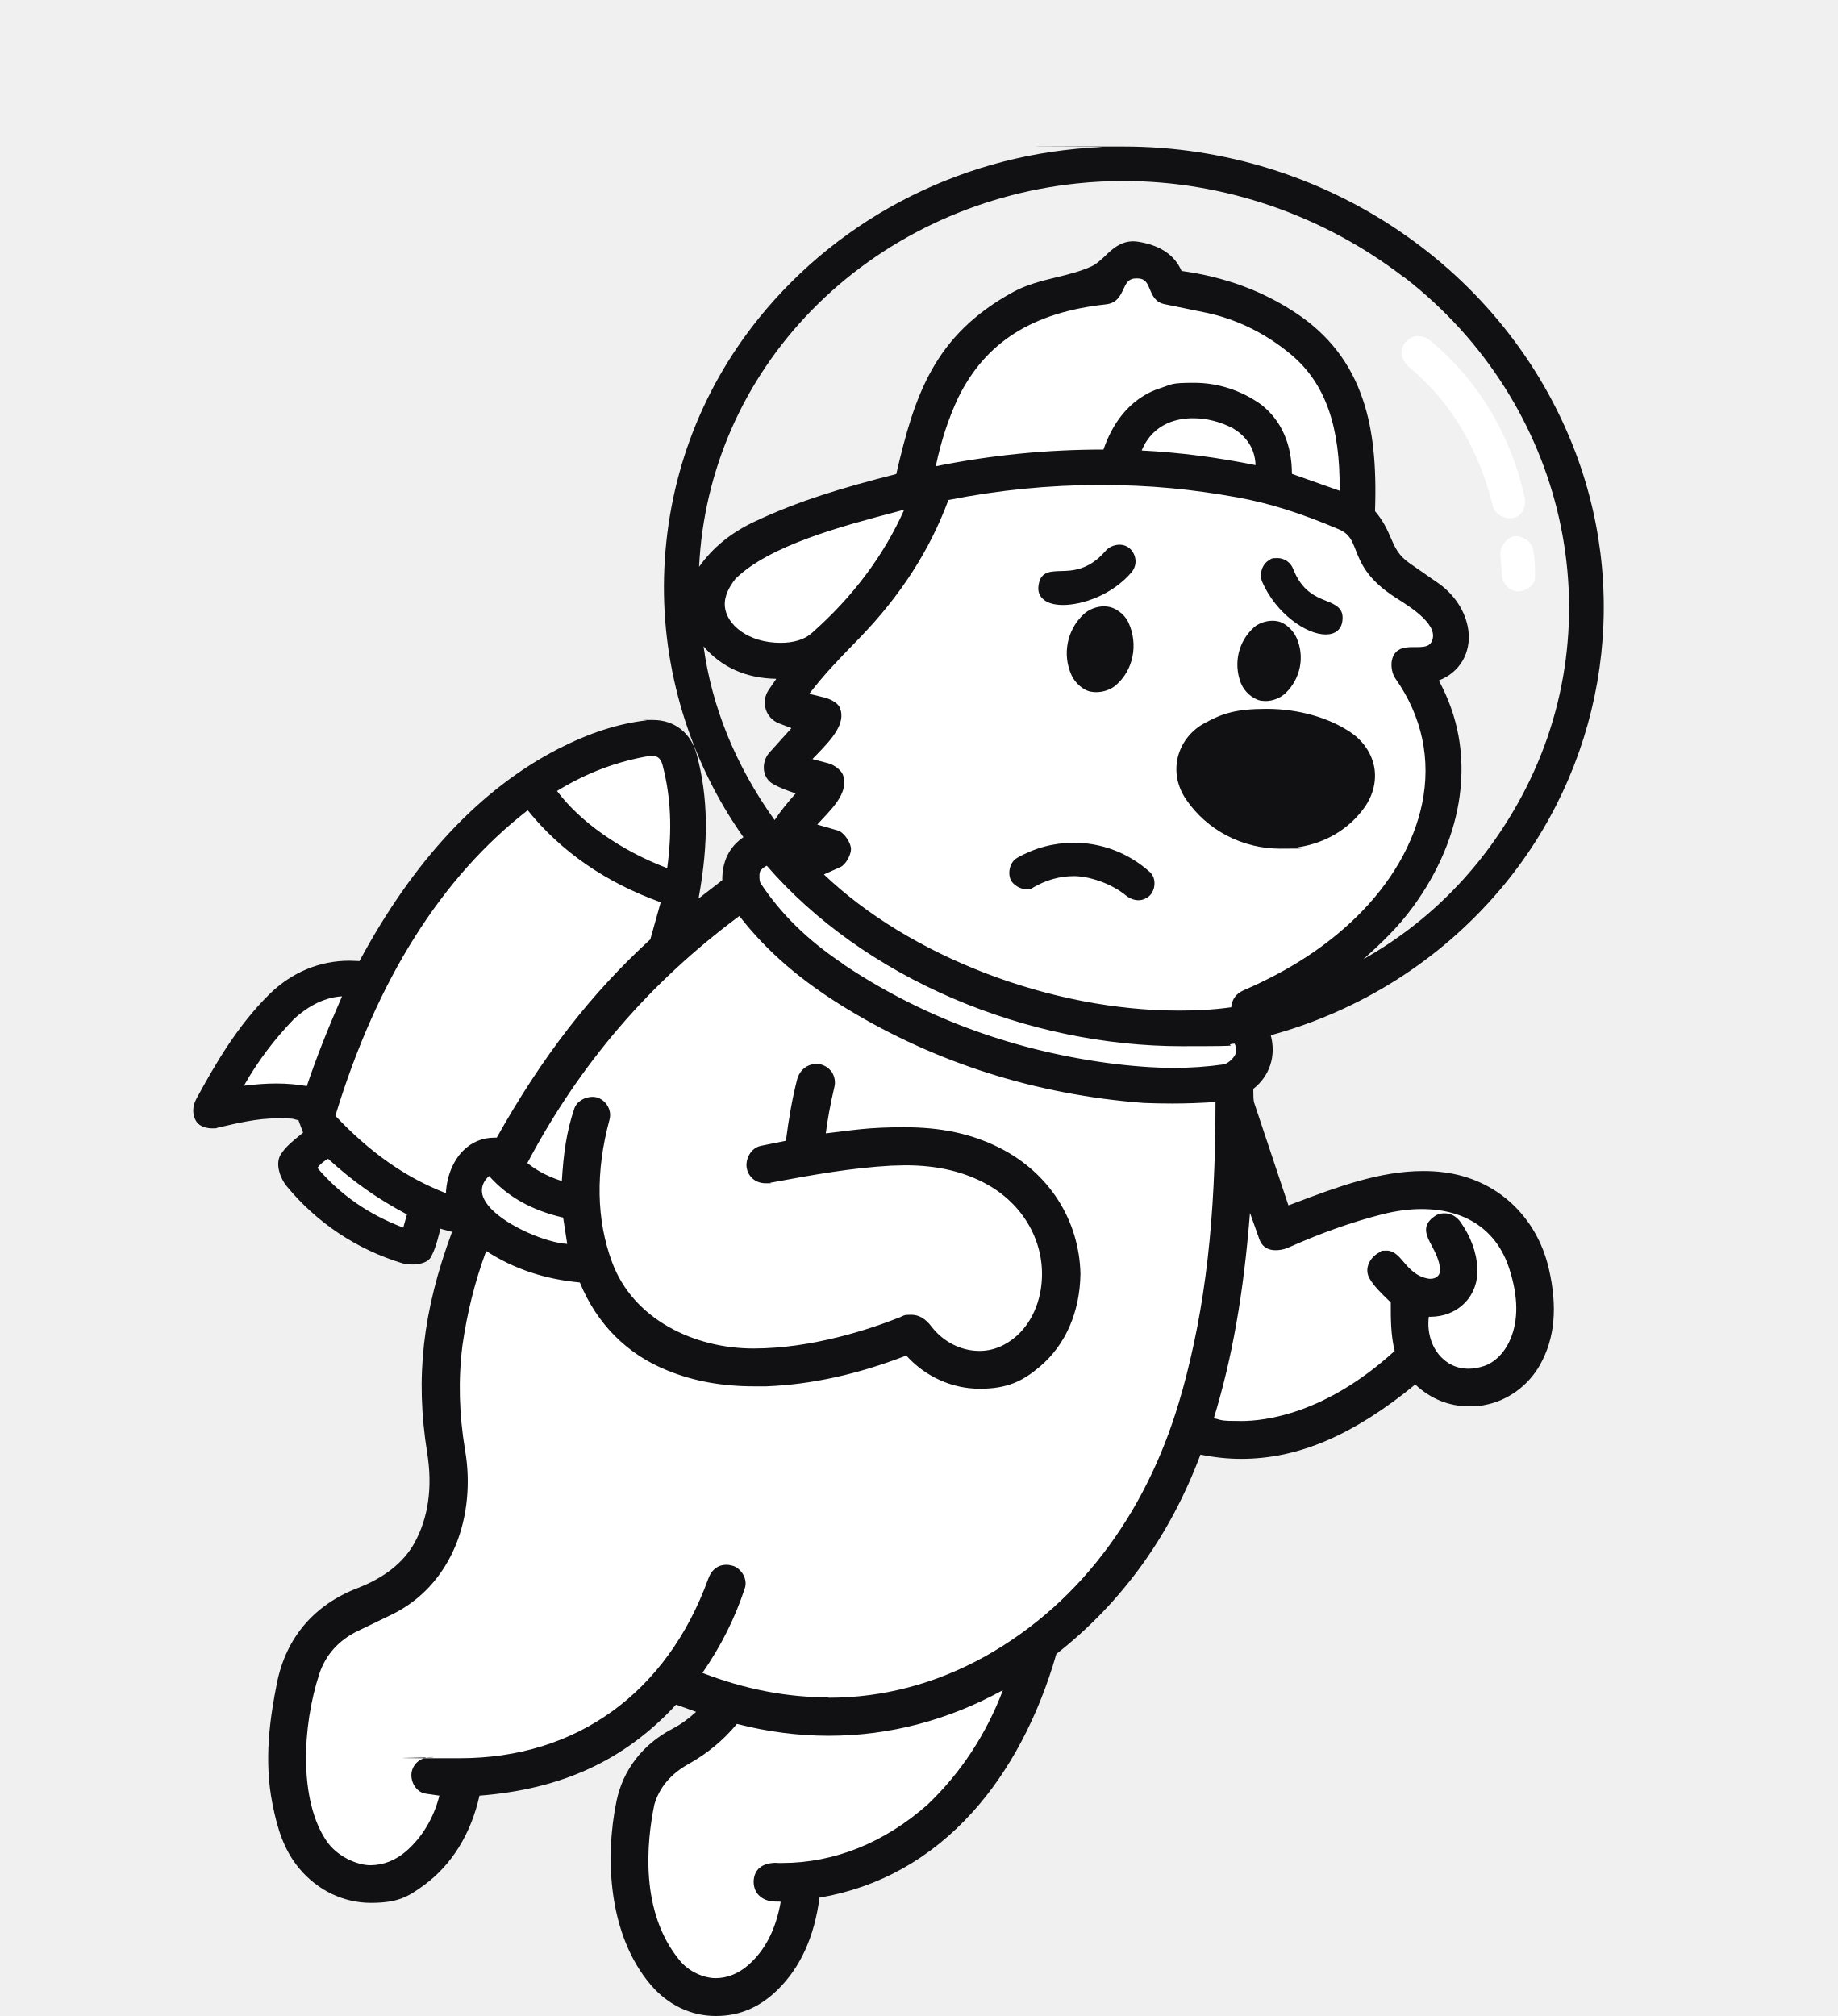
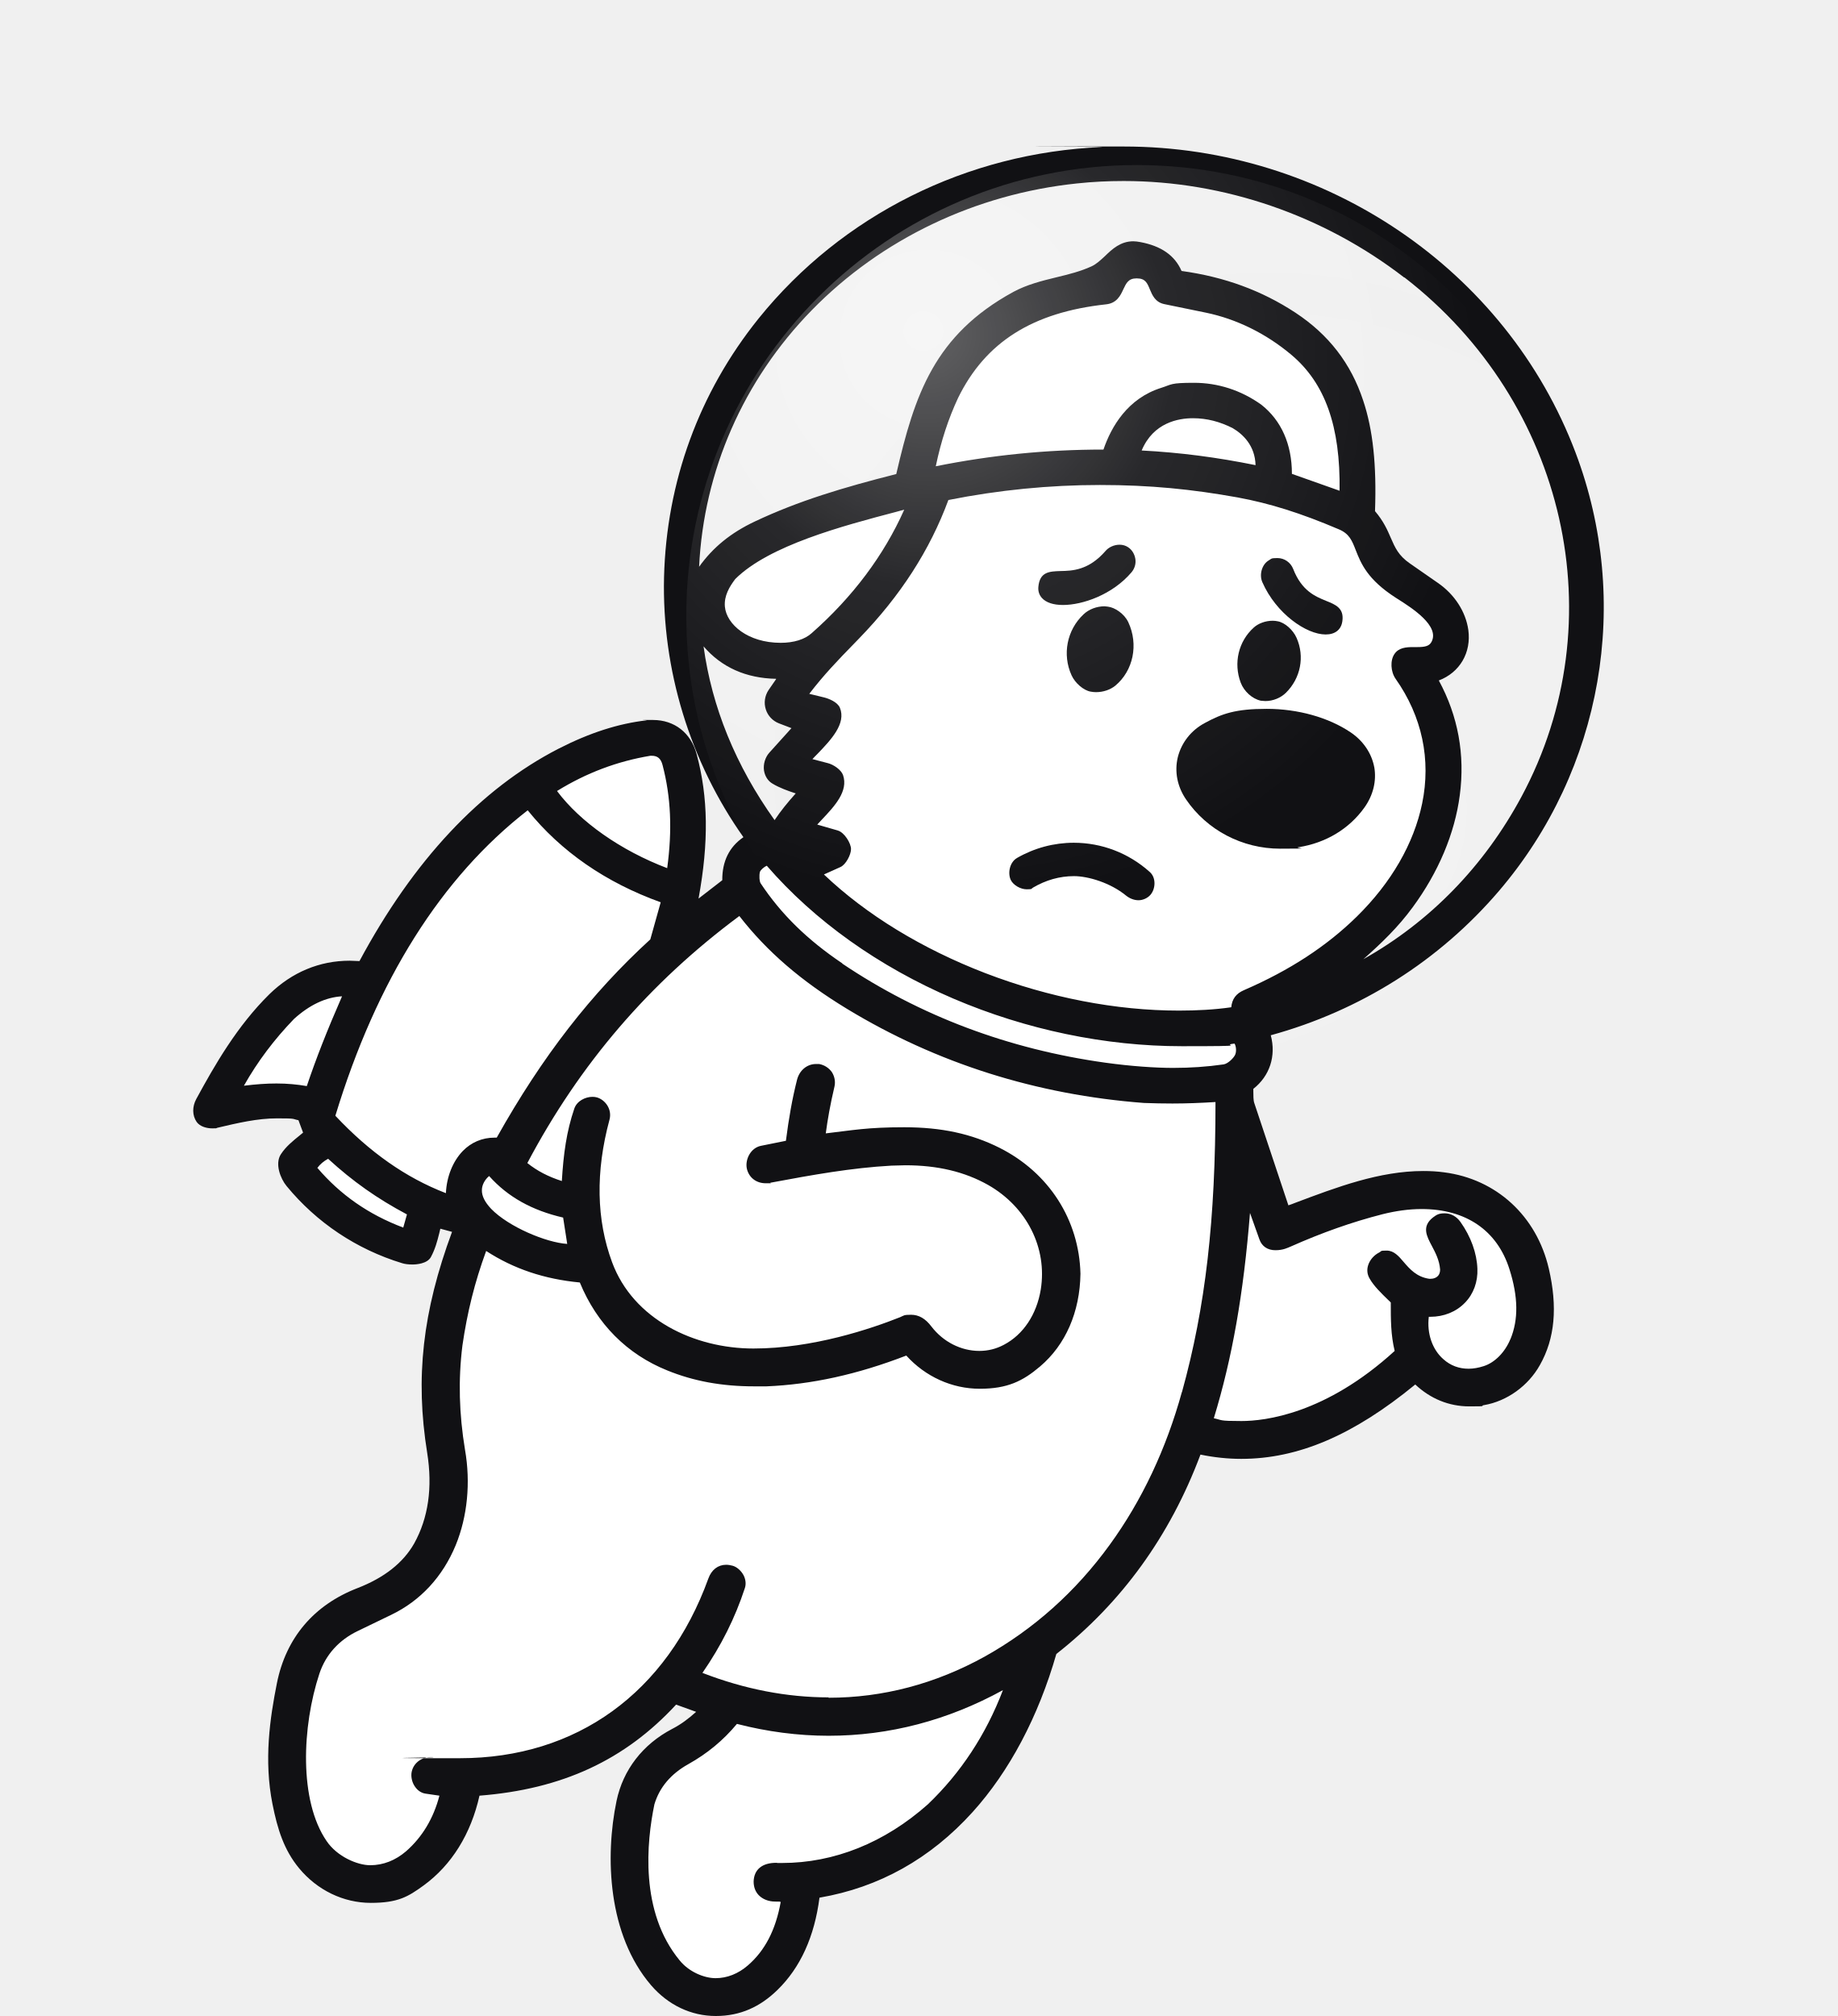
<svg xmlns="http://www.w3.org/2000/svg" viewBox="0 0 990.6 1087">
-   <style>.st0{fill:#fff}.st1{fill:#111114}.hl{fill:#fff}</style>
+   <style>.st0{fill:#fff}.st1{fill:#111114}.f-eye,.f-brow,.f-mouth,.f-nose{transform-box:fill-box;transform-origin:center}.f-eye{animation:fBlink 5.2s infinite}.f-eye2{animation-delay:.04s}.f-brow{animation:fBrowL 6.5s ease-in-out infinite}.f-brow2{animation-name:fBrowR}.f-mouth{animation:fMouth 7.5s ease-in-out infinite}.f-nose{animation:fNose 4.3s ease-in-out infinite}@keyframes fBlink{0%,90%,100%{transform:scaleY(1)}93%{transform:scaleY(.12)}96%{transform:scaleY(1)}}@keyframes fBrowL{0%,100%{transform:translateY(0) rotate(0)}45%,60%{transform:translateY(-9px) rotate(-6deg)}}@keyframes fBrowR{0%,100%{transform:translateY(0) rotate(0)}45%,60%{transform:translateY(-9px) rotate(6deg)}}@keyframes fMouth{0%,100%{transform:translate(0,0) scale(1)}35%{transform:translate(-3px,2px) scale(.9,1.12)}70%{transform:translate(2px,0) scale(1.05,.95)}}@keyframes fNose{0%,100%{transform:translateY(0) scale(1)}50%{transform:translateY(-3px) scale(1.04)}}@media (prefers-reduced-motion:reduce){.f-eye,.f-brow,.f-mouth,.f-nose{animation:none}}</style>
  <defs>
-     <radialGradient id="glass" cx="50%" cy="50%" r="50%" fx="62%" fy="34%">
-       <stop offset="0" stop-color="#fff" stop-opacity=".03" />
-       <stop offset="1" stop-color="#fff" stop-opacity=".08" />
+     <radialGradient id="glass" cx="64%" cy="66%" r="62%" fx="70%" fy="74%">
+       <stop offset="0" stop-color="#fff" stop-opacity=".16" />
+       <stop offset=".55" stop-color="#fff" stop-opacity=".05" />
+       <stop offset=".88" stop-color="#fff" stop-opacity=".03" />
+       <stop offset="1" stop-color="#fff" stop-opacity=".07" />
+     </radialGradient>
+     <radialGradient id="sheen" cx="30%" cy="24%" r="58%" fx="26%" fy="18%">
+       <stop offset="0" stop-color="#fff" stop-opacity=".34" />
+       <stop offset=".45" stop-color="#fff" stop-opacity=".1" />
+       <stop offset="1" stop-color="#fff" stop-opacity="0" />
    </radialGradient>
  </defs>
  <circle cx="613" cy="332" r="243" fill="url(#glass)" />
  <path class="st0" d="M199.5,1009.3c-10.5,0-20.2-5.3-26.5-14.6-15.7-22.8-14-64.3-4.3-93.5,3.7-11.1,11.5-19.8,22.6-25.2l18-8.7c15-7.2,26.4-19.6,33-35.7,6.1-14.8,7.8-32.3,4.8-49.4-3.3-19.7-3.7-38.4-1.4-57.3,2.7-18.9,7.1-36,13.8-54l.8-2.2,1.9,1.3c15.1,10.3,32.1,16.1,51.8,17.7h1.1l.4,1.1c8.8,22,24.5,38,45.5,46.4,13.7,5.6,28.6,8.3,45.4,8.3s4.4,0,6.6,0c24.6-1,48.6-6.3,75.4-16.8l1.2-.5.8,1c9.7,11.2,23.4,17.6,37.7,17.6s21.6-3.8,30.1-11.1c13-11,20.3-27.8,20.6-47.3-.6-27.7-16.2-51.9-41.6-64.7-14.6-7.3-30.4-10.7-49.8-10.7s-27.4,1.6-42.1,3.3l-4.4.5.3-2.3c1-8.4,2.5-17.1,5.1-28,.5-2.2-.2-3.9-.8-4.9-1-1.5-2.7-2.5-4.4-2.8h-1.1c-3.2,0-5.8,2.2-6.7,5.7-2.6,10.5-4.5,20.9-6.1,33.7l-.2,1.3-16,3.2c-3.5.7-5.4,4.8-4.8,7.8.7,3.3,3.1,5.2,6.6,5.2s1.3,0,1.9-.2c23.1-4.4,43.9-8.1,65.5-9.2,2.6,0,5.3-.2,7.8-.2,18.1,0,33.2,3.6,46.4,11.1,22.2,12.6,34.1,36.3,30.2,60.2-2.4,14.6-10.3,26.4-21.8,32.4-4.6,2.4-9.7,3.7-14.9,3.7-11,0-21.7-5.4-28.7-14.6-2.6-3.5-5.1-5-8.1-5s-2.9.3-4.6,1c-16.1,6.4-47.9,17.2-80.4,17.2s-67.7-16.9-79.6-48.9c-8.8-23.6-9.3-50.2-1.5-79.1.9-3.5-1.5-6.8-4.3-7.6-.4,0-.9-.2-1.4-.2-2.5,0-5.5,1.5-6.3,3.9-4.3,12.6-5.7,24.8-6.6,40.4v2.3c-.1,0-2.3-.6-2.3-.6-9.5-2.8-16.6-6.5-23.2-11.9l-1.1-.9.7-1.3c28.9-55.2,67.3-99.9,117.4-136.8l1.4-1.1,1.1,1.4c14.8,19.4,33.3,35.5,58.2,50.6,47.8,29,101.1,45.8,158.3,50.2,5.3.2,10.3.3,15.2.3,8.1,0,16.1-.3,24.9-1h1.9c0,0,0,1.8,0,1.8.2,64.7-5.2,112.4-18.2,159.4-8.6,31.3-21.9,59.4-39.4,83.6-18.7,25.8-41.8,46.4-68.6,61.3-27.1,15-56,22.7-85.9,22.7s-47.8-4.8-71.6-14.3l-2.1-.9,1.3-1.9c10.6-14.9,18.3-30.2,23.8-46.7.5-1.6,0-3-.5-4-1-1.8-2.6-3.1-3.8-3.4-.8-.2-1.6-.4-2.4-.4-3.6,0-5.4,2.7-6.2,5-22.9,63.1-72.9,99.3-137.3,99.3s-10-.2-15-.6h-.7c-3.3,0-6,2-6.8,5-.4,1.5.1,3.7,1.2,5.3.6.9,1.6,2,3.2,2.2l11.5,1.6-.5,1.9c-3.3,14-9.9,25.4-19.7,33.9-6.2,5.4-14,8.4-21.7,8.4v.4Z" />
  <path class="st0" d="M313.8,689.8c8.9,22.3,24.8,38.7,46.5,47.4,16.9,6.9,34.4,9,52.8,8.3,26.4-1.1,51.2-7.3,76-16.9,18.2,21.1,49.2,24.7,70.4,6.7,14.3-12.1,20.9-29.9,21.2-48.6-.7-28.9-16.9-53.4-42.6-66.3-30.4-15.3-61.3-11.3-95-7.3,1.1-9.4,2.9-18.5,5-27.8,1.2-5.1-2.4-9.2-6.8-9.9s-8.6,2-9.8,7c-2.8,11.3-4.6,22-6.1,34l-14.7,3c-4.6.9-7,6.1-6.3,9.9,1,5,5.4,7.4,10.7,6.4,21.8-4.1,43.1-8,65.3-9.2,18.9-1,37,1.5,53.2,10.7,21,11.9,33.2,34.4,29.3,58.3-2.1,13.1-9.1,25-20.8,31.1-14.3,7.5-31.7,2.3-41.3-10.4-3.9-5.1-8.3-7.2-14.8-4.6-50.7,20.2-133.4,34.7-157.7-30.7-9.3-25.1-8.4-52.2-1.5-78,1.2-4.4-1.8-8.7-5.5-9.8-3.3-1-8.6.9-10,4.9-4.6,13.5-5.9,26.6-6.7,40.9-8.5-2.5-15.7-5.9-22.6-11.6,28.8-54.9,66.8-99.3,116.9-136.2,16.1,21.2,36,37.3,58.7,51.1,48.4,29.3,102.7,46.2,159.1,50.4,14.2.6,26.5.4,40.4-.6.2,55.5-3.6,106.4-18.2,158.9-16.6,60.2-52.1,113.2-107.2,143.8-49.5,27.5-103.7,29.1-156,8.2,10.6-14.9,18.4-30.2,24-47.2,1.4-4.3-2.5-8.8-5.5-9.7-5.1-1.4-9,.9-10.8,5.8-24.1,66.5-78.9,103.5-150.5,97.5-4.6-.4-8.4,2.3-9.4,6.3s1.4,9.1,5.9,9.8l9.5,1.3c-3.1,13.2-9.3,24.4-19.1,32.9-14.3,12.4-34.5,10.2-45.5-5.8-16.1-23.5-12.9-65.3-4.1-91.9,3.7-11.1,11.4-19.2,21.6-24.1l18-8.7c32.7-15.8,44.7-52.9,38.8-87-3.2-19-3.8-37.6-1.4-56.8,2.7-18.4,7-35.5,13.7-53.5,15.9,10.8,33.2,16.4,52.7,18h.2Z" />
  <path class="st0" d="M635.5,548.6c-34.4,0-70.9-7.1-105.7-20.4-35.5-13.6-66.6-32.9-90.2-55.8l-1.9-1.9,13.8-6.2c1.4-.6,3.5-4.5,3.6-6.4,0-1.9-2.5-5.9-4.5-6.4l-16.5-4.7,1.8-2.2c1.4-1.6,2.9-3.3,4.6-5,6-6.4,12.8-13.6,10.5-20.2-.5-1.4-3.3-3.5-5.6-4.1l-14.1-3.7,1.9-2.2c1.4-1.7,3.1-3.4,4.9-5.3,6.5-6.8,13.9-14.5,11.3-20.9-.5-1.1-3.2-2.7-5.8-3.4l-13.5-3.3,1.6-2.2c8.5-11.4,16.9-20.2,25.9-29.4l3-3c22.3-23,37.8-47.3,47.6-74.3l.3-1,1-.2c27.7-5.5,55.7-8.3,83.4-8.3s50.1,2.3,74.9,6.8c17.6,3.2,34.7,8.6,55.4,17.4,7.1,3,9,7.8,11.1,13.2,2.6,6.6,5.8,14.7,20.2,23.9l1.1.7c8.4,5.3,25.7,16.3,19.3,28.1-2.5,4.5-7.7,4.5-10.8,4.5h-2.2c-3.7,0-5.9.3-7.1,2.1-1.6,2.3-1.3,6.6.5,9.3,14.8,21.2,20,45.4,14.9,70.1-4.6,22.3-17.1,44-36.2,62.8-16.6,16.3-36.9,29.5-62,40.4-2.8,1.2-4.7,2.9-4.7,7.4v1.6l-1.6.2c-9.7,1.3-19.8,2-30.2,2h0ZM578.9,468.7c10.8,0,21.4,3.9,30.4,11.3,1.3,1.1,2.9,1.7,4.4,1.7s2.8-.6,3.7-1.7c1.6-1.8,1.9-5.5,0-7.3-10.7-9.6-24.4-14.8-38.5-14.8s-20,2.7-28.8,7.8c-2.3,1.3-2.9,5.1-1.9,7.2.7,1.3,3.1,2.9,5.2,2.9s1.1-.1,1.5-.4c7.5-4.4,15.7-6.7,23.9-6.7h.2ZM682.9,385.8c-12,0-22.9,2.5-31.6,7.1-6.6,3.5-11.1,9.3-12.8,16.1-1.6,6.7-.3,13.8,3.9,19.9,10.6,15.6,28.5,25,47.8,25h0c3.1,0,6.2-.2,9.3-.7,13.7-2.2,25.5-9.2,33.2-19.9,4.2-5.8,5.8-12.5,4.6-19-1.2-6.6-5.2-12.4-11.2-16.4-11.4-7.7-27.2-12.1-43.3-12.1h0ZM686,338.3c-2.9,0-5.9,1.1-7.8,2.8-7.1,6.4-9.5,16.5-6.1,25.7,1.3,3.5,4.8,6.7,8.1,7.4.6.1,1.2.2,1.9.2,3.1,0,6.4-1.3,8.6-3.5,6.8-6.8,8.8-16.8,5-25.5-1.5-3.5-5.2-6.4-7.5-6.8-.7-.1-1.4-.2-2.1-.2h-.1ZM595.5,330.5c-3.3,0-6.7,1.3-8.9,3.4-7.7,7.3-10,18.8-5.6,28.6,1.5,3.4,5.2,6.3,7.5,6.7.7.1,1.5.2,2.4.2,3.1,0,6-1,8.1-2.7,8.4-7.1,10.9-19.4,6.1-29.9-1.5-3.3-5.5-6-8.1-6.3h-1.5ZM688.7,304.6c-1,0-1.9.3-2.8.8-1.9,1-3.2,4.5-1.9,7.3,7.3,16.7,22.9,25.9,30.8,25.9h0c3.3,0,5-1.4,5.4-4.2.6-3.9-1.2-4.9-6.4-7-6.2-2.5-14.6-5.9-19.9-19.2-.9-2.2-2.9-3.6-5.2-3.6h0ZM603.5,297.3c-1.9,0-3.8.9-5,2.2-10.1,11.5-20.1,11.8-26.8,12-6.2.2-8,.5-8.3,5.3,0,1.3.2,2.4,1,3.2,1.5,1.6,4.6,2.5,8.6,2.5h0c10,0,25-5.6,34.1-16.3,1-1.2,1.5-2.7,1.3-4.3-.2-1.6-1.1-3-2.4-3.9-.6-.4-1.5-.7-2.5-.7h0Z" />
  <path class="st0" d="M665.5,544.8c-75,10.2-169.3-20-224.6-73.8l11.3-5.1c2.2-1,4.6-5.7,4.6-8.1s-3-7.4-5.8-8.2l-13.8-4c6.7-7.9,18.8-17.5,15.4-27-.7-2.1-4.2-4.5-6.8-5.2l-11.2-3c7-8.1,20.3-18.7,16.5-28-.8-2-4.4-3.8-7-4.4l-10.9-2.6c9.3-12.6,18.5-21.7,28.7-32.3,21.1-21.8,37.7-46.4,48-75,52.5-10.5,105.3-11.1,157.6-1.6,19.5,3.6,37,9.6,55,17.3,14.6,6.2,4.4,20.1,31,37s25.7,15.6,19.8,26.3c-3.9,7.1-15.9.4-20,6.5-2,3-1.7,8.2.5,11.3,31.2,44.5,14.8,95.2-21.1,130.5-17.8,17.5-38.6,30.1-61.5,40-3.6,1.6-5.8,4.1-5.8,9.1v.3ZM608.5,307.4c3-3.5,2-8.5-1.5-10.9s-7.3-1-9.8,1.9c-17.7,20.2-34.4,3.9-35.6,18.3-1,12.9,31.1,9.4,47-9.3h-.1ZM695.6,307.5c-1.7-4.2-6.5-6-10.6-3.8-2.7,1.5-4.3,6-2.7,9.6,10.4,23.5,37.8,34.7,39.7,21.3,1.8-12.3-17.4-4.3-26.4-27.1ZM600,368.2c9.5-8,11.5-21.3,6.5-32-1.8-3.9-6.4-7-9.5-7.4s-8.8,1-11.8,3.8c-8.3,7.9-10.7,20.2-6,30.7,1.7,3.7,5.7,7.2,8.8,7.8,3.8.7,8.6-.1,11.9-2.9h0ZM692,372.1c7.5-7.5,9.4-18.3,5.4-27.6-1.7-3.8-5.7-7.3-8.8-7.9s-8.6.4-11.5,3c-7.8,7-10.2,18-6.6,27.7,1.6,4.3,5.6,7.7,9.4,8.5,3.8.8,8.8-.6,12.1-3.8h0ZM699.8,455c14.5-2.3,26.5-9.7,34.3-20.6,9.3-13,6.1-29.2-7-38-20.6-13.8-54.8-16.9-76.7-5-14.2,7.6-18.9,24.8-9.5,38.6,12.7,18.7,35.6,28.7,58.9,25ZM608.2,481.5c3.6,3,8.2,2.8,10.7-.2s2.6-7.3-.3-9.8c-19.4-17.2-46.9-20.3-69.4-7.2-3.2,1.9-4,6.8-2.6,9.6,1.3,2.6,6.2,5,9.3,3.2,16.9-10,36.6-8.4,52.3,4.4Z" />
  <path class="st0" d="M241.4,647.5c-23.3-8.5-44.2-23-64.1-44.3l-.7-.8.3-1c22.8-75.1,58.7-131.8,106.7-168.5l1.4-1.1,1.1,1.4c17.8,22.8,42.3,39.7,72.8,50.4l1.6.6-6.8,24.3-.4.4c-32,29.1-58.3,63.2-83,107.3l-.6,1h-1.2c-.7-.2-1.4-.2-2.1-.2-5.7,0-10.6,2.1-14.5,6.1-5.2,5.3-8.3,14-8.1,22.7v2.7l-2.4-.9h0Z" />
  <path class="st0" d="M268.7,615.3c-18-1.5-27,15.6-26.6,30.6-25.2-9.2-45.5-24.7-63.4-43.9,19.1-63.2,51.9-126.3,106-167.6,18.9,24.1,44.3,40.7,73.6,51l-6.2,22.1c-34.3,31.2-60.5,66.9-83.4,107.8h0Z" />
  <path class="st0" d="M385.9,1070.1c-8.6,0-16.5-3.9-22.3-10.9-22.6-27.4-18.7-66.4-14.4-87.2h0c2.9-10.2,9.7-18.3,20-24.1,10.2-5.7,18.6-12.8,25.9-21.7l.7-.9,1.1.3c16.4,4.4,33.1,6.6,49.6,6.6,33.7,0,66.1-8.9,96.5-26.6l4.3-2.5-1.6,4.6c-9.2,26.4-23.7,49.2-43.2,67.7-24.1,21.3-52.1,32.5-81.1,32.6h-3c-7.5,0-8.5,3.8-8.6,6.6,0,1.8.5,3.3,1.7,4.6,1.5,1.5,3.7,2.4,6.3,2.4s2.6.2,4.6.4l2.7.3-.3,1.9c-2.7,16.9-9,29.5-19.3,38.3-5.8,5-12.6,7.6-19.6,7.6h0Z" />
  <path class="st0" d="M404.4,1061.1c-12.5,10.8-29.2,9.2-39.3-3-19.3-23.4-19.9-57.2-14-85.7,3-10.3,9.9-17.7,19.2-22.8,10.3-5.8,19.1-13.1,26.4-22.2,50.2,13.3,101.5,6.5,147.4-20.2-9,25.8-23.3,48.5-42.7,67-23.1,20.4-51.4,32.7-82.3,32-6,0-10.7,1.9-11,8.3s3.7,8.8,9.8,8.9,2.9.2,5.1.5c-2.3,14.1-7.5,27.6-18.7,37.2h.1Z" />
  <path class="st0" d="M692.9,258v-1.3c.3-15.5-4.8-27.5-15-35.7-10.3-7.2-22.1-11.1-34.1-11.1s-11.2.9-16.5,2.5c-9.6,3-22.4,11-29.2,32.2l-.4,1.3h-1.5c-32,0-62.6,3.1-93.4,9.4l-2.7.6.5-2.7c3.1-15.2,7.2-28,12.9-40.3,15.4-31.4,41.7-48.1,82.7-52.5,3.6-.4,4.8-2.5,6.4-6,1.7-3.5,3.8-7.9,10.4-8h.2c7,0,8.9,4.5,10.4,8.1,1.3,3.2,2.3,5.2,5.2,5.8l22.4,4.6c17,3.5,33.5,11.6,47.6,23.5,19.5,16.4,28.2,41.4,27.2,78.7v2.5l-33-11.6h-.1Z" />
  <path class="st0" d="M678.9,219.5c-15.4-10.9-34.6-14.4-52.3-8.8-15.7,4.9-25.5,18-30.4,33.4-31.9,0-62.2,2.9-94,9.5,2.9-14.4,6.9-27.3,12.7-39.9,16.5-33.5,45.1-47.6,81.2-51.5,9.9-1.1,6-13.9,16.6-14,11-.2,6.7,12.1,15.4,13.9l22.4,4.6c17.4,3.6,33.3,11.7,46.8,23.1,22.8,19.2,27.3,49.1,26.6,77.2l-29.3-10.3c.3-14.4-4-27.9-15.8-37.2h0Z" />
  <path class="st0" d="M669.4,769.8c-6.1,0-12-.7-17.7-2.1l-1.9-.5.6-1.9c10.8-34.8,17.2-71.9,20.5-120.3l3.5-.5,8,22.4c.8,2.3,2.5,3.4,5.1,3.4s5.4-1.1,6.8-1.7c17.1-7.6,33.4-13.4,50-17.6,7.5-1.9,14.9-2.9,22-2.9,25.7,0,43.7,12.4,50.9,35,5,15.6,5.1,28.8.4,40.1-3.3,8-9.7,14.4-16.6,16.7-3.2,1-6.3,1.5-9.3,1.5-5.9,0-11.4-2.1-15.9-6-7.3-6.4-10.7-17.1-8.8-27.9l.3-1.6h1.6c.7.2,1.4.2,2.1.2h0c6.3,0,12.1-2.3,16.1-6.4,3.9-4,5.9-9.6,5.7-15.7-.3-7.7-3.3-15.9-8.4-23.2-1.4-2-3.4-3.1-5.6-3.1s-2.8.5-4,1.4c-3.7,2.9-2.7,5.2.3,10.7,2,3.7,4.5,8.4,5,14.2.2,2.3-.5,4.5-2.1,6.2s-4,2.7-6.5,2.7-.9,0-1.4,0c-8.1-1.2-12.5-6.2-16-10.3-2.4-2.7-4.2-4.9-6.4-4.9s-1.5.2-2.4.7c-1.9,1-3.5,2.8-4.1,4.7-.5,1.5-.3,3,.5,4.4,2,3.6,6,7.4,9.5,10.8.7.6,1.3,1.2,1.9,1.8l.6.5v.8c0,9.8,0,18,2.2,27l.3,1-.8.7c-12,11.1-25.5,20.5-39,27.3-16.2,8.1-32,12.2-46.9,12.2v.3Z" />
  <path class="st0" d="M786,659.9c-3.2-4.5-8.4-5-12.2-2.1-8.6,6.7,3.5,13.2,4.6,26.6.4,4.5-3.5,7.5-7.9,6.9-15-2.1-16.2-19.1-25.8-14.3-3.9,2-7,7-4.4,11.6s7.8,9.2,11.7,13c0,9.4,0,18.1,2.3,27.5-25.5,23.6-65,46-101.9,37,12.3-39.4,17.7-78.9,20.6-120.8l8,22.4c2.3,6.5,9.8,4.8,14.4,2.7,16.2-7.3,32.4-13.1,49.7-17.5,29.9-7.6,60.7-.7,70.7,30.9,4.1,12.8,5.6,26.4.5,38.9-3.2,7.7-9.2,13.6-15.5,15.6-8.6,2.8-17,1.6-23.4-4.1-7.4-6.5-9.9-16.8-8.2-26.2,14.8,1.1,26.3-9.2,25.8-23.9-.3-8.5-3.7-17-8.8-24.2h-.2Z" />
  <path class="st0" d="M632.5,579.5c-11.3,0-23.1-.9-36.9-2.8-52.9-7.4-101.2-25.6-143.5-54.1-19.4-13.1-33.7-27.1-45.1-44.2-1.5-2.3-1.5-6.9-.9-9.2.7-2.7,4.1-5.5,7.5-6.2l1.1-.2.7.8c25.4,29.7,60,54.4,100,71.5,38.8,16.6,81,25.4,121.9,25.4s19.6-.5,29.1-1.5h1c0,0,.6.6.6.6,2.6,3.1,2.6,8.1,1.2,11-1.1,2.1-4.8,6.3-8.8,6.9-9.2,1.3-18.3,2-27.8,2h-.1Z" />
  <path class="st0" d="M660,575.7c-22.1,3.2-42.5,2.2-64.1-.9-51.2-7.2-99.9-24.9-142.7-53.8-17.9-12-32.7-25.9-44.6-43.7-1.1-1.7-1.2-5.7-.7-7.7.5-1.9,3.3-4.3,6.1-4.9,59.4,69.4,162.4,105.7,252.6,96,2,2.3,2.2,6.6.9,9s-4.4,5.5-7.5,5.9h0Z" />
  <path class="st0" d="M420.8,350.3c-15.5,0-32.4-8.5-33.7-22.8-.7-7.2,2.9-12.9,6.4-17.5h0v-.2c18.9-18.9,59.1-29.5,88.5-37.2,2.8-.7,5.5-1.4,8.1-2.1l3.6-1-1.4,3.4c-11.2,26.6-28.8,50.6-52.3,71.3-4.5,4-11.3,6.1-19.3,6.1h0Z" />
  <path class="st0" d="M438.9,342.8c-13.5,11.9-48.1,4.4-50-15.5-.6-6.2,2.3-11.3,6-16.2,20.3-20.3,66-30.9,95.7-38.9-11.7,27.9-29.8,51.3-51.8,70.6h.1Z" />
  <path class="st0" d="M360.6,472.3c-27.3-10-51.4-26.9-64.3-45.2l-1.1-1.6,1.6-1c16.8-10.6,34.3-17.4,53.3-20.6h1.1c3.3,0,7.7,1.3,9.4,7.7,4.8,18.3,5.5,37.1,2.3,59.3l-.3,2.2-2.1-.8h.1Z" />
  <path class="st0" d="M361.2,470.6c-23.4-8.5-49-24.1-63.5-44.6,16.7-10.6,33.9-17.1,52.7-20.3,4.8-.4,7.4,1.9,8.6,6.3,5,18.9,5.3,37.8,2.2,58.5h0Z" />
  <path class="st0" d="M126.6,586.9c7.9-14.7,17.5-27.8,29.4-40h0c9.7-8.8,19.8-13.3,30.1-13.3s.7,0,1.1,0h2.7l-1.1,2.6c-8.8,19.9-15,35.5-20.6,52.1l-.5,1.5-1.6-.3c-5.5-1.1-11.1-1.6-17.1-1.6s-12.6.5-20.7,1.7l-3.6.5,1.7-3.2h.2Z" />
  <path class="st0" d="M166.6,587.7c-13-2.5-25.3-1.8-38.4,0,8.1-15.1,17.7-27.9,29.1-39.6,8.4-7.6,18.4-13.1,29.9-12.7-7.7,17.4-14.4,33.8-20.6,52.3Z" />
  <path class="st0" d="M678.3,254.8c-22.2-4.7-43-7.3-65.5-8.4h-2.4c0-.1.8-2.4.8-2.4,4.8-14.1,16.4-22.2,31.9-22.2s15.8,2,23.1,5.7h0c9.8,5.8,14.8,14.6,14.2,25.6v2.1c0,0-2.2-.4-2.2-.4h.1Z" />
  <path class="st0" d="M678.7,253c-21.9-4.6-42.9-7.3-65.8-8.4,7.9-23.4,33.4-25,52.5-15.5,8.4,4.9,13.9,12.7,13.3,23.9Z" />
  <path class="st0" d="M307.3,674.4c-11.7,0-34.4-9-45.1-20.1-4.2-4.3-6.2-8.6-6-12.8.2-4.5,2.9-9.1,6.9-11.4l1.3-.8,1,1.2c9.8,11.5,22.9,19,40.2,22.8l1.2.3,3.3,20.8h-2.8,0Z" />
  <path class="st0" d="M308,672.6c-14.1.5-50.6-15.3-49.9-31,.2-3.7,2.4-7.8,6-9.9,10.8,12.7,24.7,19.8,41.2,23.4l2.8,17.6h-.1Z" />
  <path class="st0" d="M218,666c-20.7-7.5-37.2-19-50.6-35l-.8-1,.6-1.1c1.9-3.3,5.4-6.3,9.2-7.9l1.1-.5.9.8c13.7,12.7,27.3,22.3,43.9,31l1.3.7-3.8,13.7-1.8-.7h0Z" />
  <path class="st0" d="M218.6,664.3c-19.9-7.2-36.4-18.4-49.8-34.5,1.8-3.2,5.2-5.8,8.4-7.2,13.9,12.8,27.7,22.6,44.3,31.3l-2.9,10.4Z" />
  <g>
    <path class="st1" d="M233.3,947.4h-1c-.8,0-1.6,0-2.3.2,2.7,0,4.4-.1,3.3-.2Z" />
    <path class="st1" d="M830.2,736c8.1-14.3,9.6-31.3,4.8-52-6.6-28.4-28.3-48.3-56.5-51.9-3.6-.5-7.4-.7-11.2-.7-23.6,0-46.6,8.7-68.9,17.1-1.3.5-2.5,1-3.8,1.4l-18.4-55.2c-.5-1.4-.5-4.1-.5-6.4v-1.2c8.8-6.9,12.4-17.7,9.4-28.9,48.4-13.3,90.9-40.2,123.1-77.9,55.8-65.4,71.6-155.9,41.2-236.3-37.3-98.7-135.1-165-243.5-165s-7.9,0-11.8.3c-72.7,3-140.1,36.6-185.1,92.4-32.1,39.9-49.7,88.1-51,139.5-1.2,49.8,14,99.5,42.8,140.2-7.6,5.2-11.5,13-11.4,23.2l-12.8,9.9c5.6-30.5,5.2-54.7-1-77.8-3.1-11.6-12-18.5-23.6-18.5s-2.3,0-3.4.2c-15.1,1.7-30.7,6.7-47.5,15.3-42,21.6-78.1,60.1-107.3,114.5-1.8,0-3.6-.2-5.3-.2-16.2,0-31.1,6.2-43.2,18-17.4,17.1-29.5,38.2-39.5,56.6-2.2,4.1-2.2,8.8.2,12.3,1.8,2.6,5.6,3.5,8.4,3.5s1.9,0,2.7-.3c11.1-2.6,21.6-5.1,32.3-5.1s7.8.3,11.5,1l2.5,6.7c-.6.5-1.1.9-1.7,1.4-3.7,3-7.6,6.1-10.3,10.3-3.3,5.1-.2,13.1,3.1,17.1,16.2,19.7,37.7,34.1,62.3,41.6,1.6.5,3.5.7,5.6.7s7.9-.4,9.9-4c2.3-4.3,3.4-8.4,4.5-12.8.2-.8.4-1.7.6-2.5l6.3,1.7c-15.9,43-19.9,78.7-13.4,119.1,3,18.8.6,35.2-7,48.9-5.9,10.4-16.1,18.5-30.6,24.1-23.5,9.1-38.5,26.8-43.4,51.2-3.8,19-7.1,41.6-2.4,65.2,2.7,13.6,6.2,24.8,14.4,34.7,9.8,11.8,23.9,18.6,38.6,18.6s20.1-3.3,28.5-9.4c15.1-11,25.5-27.8,30.1-48.4,44.5-3.5,78.3-19.1,106-49.1l10.8,3.9c-4,3.6-7.9,6.6-12.9,9.2-15.9,8.3-26.5,22.1-30,38.8-6.3,30.2-4.7,72.2,18.6,99.4,9.2,10.7,21.6,16.6,34.9,16.6s24-5,33.3-14.1c12.3-12,19.9-28.7,22.6-49.7,32.1-5.5,59.8-21,82.5-46.1,19.9-22,35.5-51.5,45.2-85.3,35.2-27.6,61.3-63.7,77.7-107.5,7.3,1.5,14.7,2.3,22,2.3,30.6,0,60.4-12.7,93.8-40.1,8.2,7.7,18.2,11.8,29.1,11.8s5.3-.2,8-.7h.1c12.2-2.1,23.7-10.3,30-21.6ZM670.6,533.9c-4.2,1.8-6.4,4.8-6.8,9.2h0c-9,1.3-18.5,1.8-28.2,1.8-33.9,0-70-7-104.4-20.2-34-13.1-64.1-31.4-87-53.2l8.9-4c2.9-1.3,5.7-6.6,5.7-9.7s-3.5-8.9-7.1-10l-11.1-3.2c.8-.9,1.7-1.8,2.6-2.8,6.7-7.1,14.3-15.2,11.3-23.9-1-2.8-5-5.6-8.1-6.4l-8.4-2.2c.9-1,1.8-1.9,2.8-2.9,7.3-7.6,15.5-16.3,12-24.8-1.3-3.1-6-4.9-8.3-5.5l-8.2-2c7.8-10.2,15.6-18.3,23.9-26.8l3-3.1c22.4-23.1,38.1-47.6,48.1-74.6,27.1-5.4,54.6-8.1,81.7-8.1s49.7,2.3,74.2,6.7c17.4,3.2,34.2,8.5,54.6,17.2,5.7,2.4,7.1,6.1,9.1,11.2,2.8,7.1,6.2,15.8,21.6,25.7l1.1.7c7.4,4.7,22.9,14.5,18.1,23.2-1.2,2.2-3.6,2.7-7.6,2.7h-2.2c-3.8,0-7.8.3-10.1,3.7-2.4,3.5-2.1,9.5.6,13.4,14.3,20.3,19.2,43.6,14.3,67.3-4.5,21.6-16.6,42.6-35.2,60.9-16.3,16-36.2,29-60.9,39.7ZM410.1,476.3c-.7-1-.9-4.4-.4-6.2.3-.9,1.9-2.5,3.7-3.3,25.7,29.7,60.4,54.4,100.5,71.6,39.3,16.8,81.9,25.7,123.3,25.7s19.2-.5,28.4-1.4c1,1.9,1,4.7.2,6.2-.8,1.6-3.7,4.6-6.1,5-9,1.3-17.9,1.9-27.3,1.9s-22.7-.9-36.4-2.8c-52.4-7.3-100.1-25.3-142-53.5h.2c-19-12.8-33-26.5-44.1-43.2ZM420.9,346.6c-17.7,0-29.2-9.9-30.1-19.5-.5-5.9,2.5-10.8,5.6-14.9,18.2-18.1,57.8-28.6,86.7-36.2,1.5-.4,3-.8,4.4-1.2-11,24.7-27.8,47.1-49.8,66.5h0c-3.8,3.5-9.8,5.3-16.8,5.3ZM643.7,206.4c-12.9,0-11.9.9-17.6,2.7-18.2,5.7-27,21-31.2,33.3-30.9,0-60.5,3-90.4,9h0c2.9-13.9,6.8-25.6,12-36.8,14.8-30.2,40.2-46.2,79.8-50.5,5.8-.6,7.8-4.8,9.3-8.1,1.6-3.4,2.8-5.9,7.1-5.9h.2c4.6,0,5.6,2.5,7,5.9,1.3,3.1,2.9,7,7.9,8l22.4,4.6c16.4,3.4,32.3,11.2,46,22.7,18.2,15.3,26.5,38.6,26,73.3l-25.7-9.1c0-15.9-5.7-28.8-16.5-37.3-10.9-7.8-23.4-11.8-36.3-11.8ZM676.9,250.8c-20.8-4.2-40.4-6.8-61.4-7.9,6.3-15.1,19.9-17.4,27.6-17.4s14.6,1.9,21.4,5.3c5.6,3.3,12.1,9.4,12.4,20ZM437.6,167.3c37.5-38.4,88.3-62.7,143.1-68.4,8.3-.9,16.8-1.3,25.1-1.3,54.1,0,107.8,18.5,151.2,52h.2c87.3,67.6,113.9,185.3,63.1,279.9-20.2,37.6-49.5,67.6-85.3,87.7,9.7-8.6,18.7-17.2,26.6-28,13.9-18.9,22.7-39.8,25.4-60.4,2.9-21.9-.9-42.7-11.3-61.9,11.3-4.3,17.6-15,15.9-27.3-1.4-9.8-7.4-19.1-16.4-25.3l-15.1-10.5c-6.1-4.2-8-8.5-10.3-13.8-1.8-4.2-3.9-9-8.5-14.4.9-24.9-1.1-43.9-6.4-59.7-6.6-20-18.6-35.5-36.5-47.3-18.1-11.9-38.2-19.3-61.4-22.5-3.6-8.3-10.9-13.5-22.4-15.6-1.2-.2-2.4-.4-3.6-.4-6.9,0-11.4,4.2-15.3,8-2.4,2.2-4.6,4.3-7.2,5.5-5.9,2.7-12.2,4.3-18.9,5.9-7.8,1.9-15.9,3.9-23.3,7.9-42.6,23.3-53.2,55.4-63.1,98.2-28.8,7.3-52.8,14.5-76.3,25.6-12.9,6.1-22.5,13.9-30,24.4,2.5-51.8,23.9-100.6,60.7-138.3ZM379.3,348.5c9.7,11.3,22.9,17.2,39.1,17.5v.2c0,0-4,5.8-4,5.8-2.1,3.1-2.7,7-1.5,10.6,1.1,3.4,3.7,6.1,7,7.4l6.8,2.6-12,13.3c-2.2,2.5-3.3,6.2-2.8,9.6.5,3.1,2.2,5.7,4.7,7.1,3.7,2.2,8.1,3.8,12.4,5.2-4.5,5-8.2,9.6-11.4,14.4-21-29.4-33.8-60.9-38.3-93.7ZM350.6,407.5h.8c3.1,0,4.9,1.5,5.8,5,4.5,17.2,5.3,34.9,2.5,55.6-25-9.5-46.9-24.9-59.4-41.6,15.9-9.8,32.4-16,50.3-19ZM149.1,584.2c-5.7,0-10.9.4-17.6,1.2,7.4-13.1,16.3-24.9,27-36,8.4-7.6,17.1-11.7,25.9-12.2h0c-8,18.3-13.8,33-19,48.4-5.2-.9-10.6-1.4-16.3-1.4ZM217.4,661.9c-18.8-7.1-33.9-17.7-46.3-32.2,1.4-1.9,3.5-3.7,5.8-4.9h0c13.3,12.2,26.5,21.5,42.5,30l-2,7.1ZM240.3,643.3c-21.5-8.3-41-22-59.5-41.7h0c22.3-73.3,57.2-128.6,103.7-164.7,17.9,22.2,42,38.9,71.7,49.6l-5.6,20c-31.8,29.1-58.2,63-82.8,106.9h-1.2c-6.6,0-12.5,2.5-17.1,7.2-5.4,5.6-8.7,13.9-9.1,22.7ZM303.6,656.5h0s2.2,14.2,2.2,14.2c-11.3-.7-31.6-9.2-41-18.9-3.4-3.6-5.1-7-5-10.1,0-2.8,1.6-5.7,3.9-7.6,10,11.2,23,18.5,39.9,22.4ZM500.2,972.9c-23.3,20.7-50.5,31.6-78.6,31.6h-2.5c-.2-.1-.4-.1-.6-.1-7.6,0-12,3.6-12.2,10.1,0,2.7.8,5.3,2.7,7.3,2.1,2.2,5.3,3.5,8.9,3.5s1.8,0,3,.2c-2.7,15.1-8.5,26.3-17.8,34.3-5.1,4.4-11.1,6.8-17.3,6.8s-14.4-3.4-19.4-9.6c-21.6-26.2-17.8-63.9-13.6-84.1,2.7-9.1,8.8-16.4,18.3-21.7,10.2-5.7,18.8-12.8,26.2-21.7,16.3,4.2,32.9,6.4,49.4,6.4,32.7,0,64.3-8.3,94-24.6-9.1,23.9-22.7,44.6-40.5,61.6ZM637.2,750.5c-8.5,30.8-21.6,58.6-38.9,82.4-18.4,25.4-41.1,45.6-67.4,60.3-26.6,14.7-54.9,22.2-84.2,22.2v-.2c-22.4,0-45.3-4.4-68-13.2,10.1-14.6,17.6-29.6,22.9-45.8.7-2.2.4-4.6-.7-6.8-1.3-2.5-3.7-4.6-6-5.2-1.2-.3-2.3-.5-3.4-.5-4.4,0-7.9,2.7-9.6,7.4-22.3,61.6-71.1,96.9-133.9,96.9s-14.7,0-19.4,0c-3.3,1.1-5.8,3.7-6.6,7.1-.6,2.5,0,5.8,1.7,8.2,1.4,2.1,3.5,3.5,5.7,3.8l7.5,1.1c-3.2,12.3-9.3,22.4-18,30-5.7,4.9-12.3,7.5-19.3,7.5s-17.9-4.7-23.5-13c-15-21.8-13.3-61.9-3.9-90.3,3.4-10.2,10.5-18.1,20.7-23l18-8.7c15.8-7.6,27.8-20.6,34.8-37.6,6.3-15.4,8.1-33.7,5-51.4-3.2-19.3-3.7-37.7-1.4-56.2,2.6-17.9,6.6-34.1,12.8-51,14.9,9.7,31.5,15.2,50.5,17,9.2,22.4,25.5,38.7,47.1,47.4,14.2,5.8,29.5,8.6,46.8,8.6s4.5,0,6.7,0c24.3-1,49-6.4,75.4-16.6,10.3,11.4,24.7,17.9,39.6,17.9s23.2-4.1,32.5-12c13.8-11.7,21.5-29.4,21.8-50-.7-29.1-17-54.5-43.6-67.9-15.1-7.6-31.4-11.1-51.4-11.1s-27.6,1.6-42.3,3.3c1-7.6,2.4-15.5,4.7-25.3.6-2.7,0-5.5-1.4-7.7-1.6-2.3-4.1-3.9-6.9-4.4-.6,0-1.1,0-1.7,0-4.8,0-8.9,3.4-10.2,8.5-2.6,10.3-4.4,20.5-6,32.9l-13.4,2.7c-5.6,1.1-8.6,7.3-7.7,12.1,1,4.9,5,8.1,10.2,8.1s1.7,0,2.6-.3c23-4.3,43.7-8,65.1-9.2,2.6,0,5.1-.2,7.6-.2,17.4,0,32,3.5,44.6,10.6,20.9,11.9,32,34,28.4,56.4-2.2,13.4-9.4,24.3-19.9,29.8-4.1,2.2-8.6,3.3-13.2,3.3-9.9,0-19.5-4.9-25.8-13.1-3.3-4.4-6.9-6.4-11-6.4s-3.8.4-5.9,1.3c-15.8,6.3-47.2,16.9-79.1,16.9s-64.8-15.7-76.2-46.5c-8.5-22.9-9-48.8-1.4-76.9,1.5-5.6-2.3-10.7-6.8-12-.7-.2-1.6-.3-2.4-.3-3.8,0-8.4,2.2-9.8,6.4-4.2,12.4-5.8,24.2-6.7,39-7.4-2.4-13.2-5.4-18.6-9.7,28.3-53.5,65.7-97.1,114.3-133.2,14.9,19.2,33.4,35.1,58.1,50.1,48.3,29.3,102.1,46.3,160,50.7,5.4.2,10.4.3,15.4.3,7.6,0,15.1-.3,23.2-.8,0,63.4-5.3,110.3-18.1,156.5ZM814.3,722c-2.9,7.1-8.4,12.7-14.4,14.6-2.8.9-5.5,1.4-8.2,1.4-5.1,0-9.7-1.7-13.5-5.1-6-5.2-9-13.9-7.9-22.9h.2c.2,0,.4,0,.6,0,7.3,0,14-2.7,18.7-7.6,4.6-4.7,7-11.3,6.7-18.3-.3-8.4-3.5-17.3-9.1-25.2-2.1-3-5.2-4.7-8.5-4.7s-4.4.8-6.3,2.2c-6.3,4.9-3.4,10.2-.7,15.3,1.9,3.6,4.1,7.7,4.5,12.8,0,1.3-.3,2.5-1.1,3.4-.9,1-2.3,1.6-3.9,1.6h-.9c-6.8-1-10.5-5.3-13.7-9-2.7-3.2-5.3-6.2-9.2-6.2s-2.6.3-4,1c-2.8,1.4-5.1,4-6,6.9-.8,2.5-.5,5,.8,7.2,2.3,4.1,6.5,8.1,10.1,11.6.5.4.9.9,1.3,1.3,0,9.4,0,17.4,2.1,26.1-37.3,34.1-70.1,37.8-82.6,37.8s-10.1-.5-14.9-1.5c9.9-32.4,16-66.9,19.5-110.7l5.1,14.3c1.3,3.7,4.4,5.8,8.6,5.8s6.6-1.3,8.3-2c16.9-7.5,33-13.2,49.4-17.4,7.2-1.8,14.3-2.8,21.1-2.8,23.9,0,40.8,11.5,47.4,32.5,4.7,14.8,4.9,27.1.5,37.7Z" />
    <path class="st1" d="M228.6,948c.4-.1.9-.3,1.4-.4-7.9.2-24,.3-1.4.4Z" />
-     <path class="st1" d="M740.9,413.7c-1.4-7.5-5.9-14.2-12.7-18.8-12-8.1-28.5-12.7-45.3-12.7s-24.1,2.6-33.3,7.6c-7.5,4-12.6,10.6-14.6,18.4-1.9,7.8-.3,15.9,4.4,22.8,11.3,16.6,30.3,26.6,50.8,26.6s6.6-.3,9.9-.8c14.7-2.3,27.3-9.9,35.5-21.4,4.7-6.6,6.6-14.3,5.3-21.8h0Z" />
-     <path class="st1" d="M619.8,470.1c-11.4-10.2-25.9-15.7-40.9-15.7h0c-10.7,0-21.2,2.8-30.6,8.2-4.1,2.4-5.1,8.4-3.3,12,1.4,2.7,5.2,4.9,8.5,4.9s2.4-.3,3.4-.9c7-4.1,14.4-6.2,22.1-6.2s19.7,3.6,28.1,10.5c2,1.6,4.4,2.5,6.7,2.5s4.9-1.1,6.5-3c2.7-3.2,3.1-9.2-.5-12.3Z" />
-     <path class="st1" d="M595.5,326.9c-4.2,0-8.5,1.6-11.4,4.4-8.9,8.4-11.5,21.6-6.4,32.8,1.9,4.2,6.4,8.1,10.2,8.8,1,.2,2,.3,3,.3,3.9,0,7.7-1.3,10.4-3.5,9.7-8.1,12.6-22.2,7-34.2-2.2-4.7-7.4-8-11-8.4h0c-.6,0-1.2-.2-1.8-.2Z" />
-     <path class="st1" d="M679.6,377.8h0c.8,0,1.7.2,2.6.2,4.1,0,8.3-1.7,11.1-4.5,7.9-7.8,10.2-19.5,5.7-29.6-1.9-4.3-6.3-8.2-10.1-8.9-.9-.2-1.9-.3-2.8-.3-3.8,0-7.7,1.4-10.2,3.7-8.2,7.4-11,19.1-7,29.7,1.8,4.7,6.2,8.7,10.8,9.7Z" />
-     <path class="st1" d="M573.1,326.2h0c10.5,0,26.6-5.5,36.9-17.6,1.7-2,2.5-4.6,2.1-7.2-.4-2.6-1.8-5-4-6.4-1.2-.8-2.8-1.3-4.5-1.3-2.9,0-5.9,1.3-7.7,3.5-9,10.3-17.8,10.6-24.2,10.7-5.8.2-11.2.3-11.9,8.6-.2,2.3.5,4.4,2,6,2.2,2.4,6.1,3.7,11.3,3.7Z" />
-     <path class="st1" d="M714.7,342.1h0c5.1,0,8.4-2.6,9-7.2,1-7-3.7-8.9-8.7-10.9-5.9-2.4-13.2-5.4-17.8-17.2-1.4-3.6-4.8-5.9-8.5-5.9s-3.2.4-4.6,1.2c-3.7,2.1-5.4,7.7-3.5,11.9,7.4,16.8,23.6,28.1,34.1,28.1Z" />
-     <path class="hl" d="M760.3,198.5h0c21.5,17.8,36.9,43.4,44.5,74.2,1.1,4.6,5.6,6.7,9.2,6.7s1.4,0,2-.2c4.6-1,7.1-6,5.9-11.5-7.5-33.4-24.9-62.3-50.2-83.6-2.3-1.9-4.8-2.9-7.3-2.9s-5.5,1.5-7.3,4.2c-2.7,4.2-1.5,9.3,3.2,13.1Z" />
-     <path class="hl" d="M815.9,289.3h0c-3.9,1-7.3,5.5-7,9.5l.8,11.4c.3,4.5,3.9,8.2,8.4,8.7h.6c3,0,8.6-2.7,8.8-7.1.2-5.8,0-10.1-1-15.5-.8-4.3-5.3-7.2-9-7.2s-1,0-1.5.2Z" />
+     <path class="st1 f-nose" d="M740.9,413.7c-1.4-7.5-5.9-14.2-12.7-18.8-12-8.1-28.5-12.7-45.3-12.7s-24.1,2.6-33.3,7.6c-7.5,4-12.6,10.6-14.6,18.4-1.9,7.8-.3,15.9,4.4,22.8,11.3,16.6,30.3,26.6,50.8,26.6s6.6-.3,9.9-.8c14.7-2.3,27.3-9.9,35.5-21.4,4.7-6.6,6.6-14.3,5.3-21.8h0Z" />
+     <path class="st1 f-mouth" d="M619.8,470.1c-11.4-10.2-25.9-15.7-40.9-15.7h0c-10.7,0-21.2,2.8-30.6,8.2-4.1,2.4-5.1,8.4-3.3,12,1.4,2.7,5.2,4.9,8.5,4.9s2.4-.3,3.4-.9c7-4.1,14.4-6.2,22.1-6.2s19.7,3.6,28.1,10.5c2,1.6,4.4,2.5,6.7,2.5s4.9-1.1,6.5-3c2.7-3.2,3.1-9.2-.5-12.3Z" />
+     <path class="st1 f-eye" d="M595.5,326.9c-4.2,0-8.5,1.6-11.4,4.4-8.9,8.4-11.5,21.6-6.4,32.8,1.9,4.2,6.4,8.1,10.2,8.8,1,.2,2,.3,3,.3,3.9,0,7.7-1.3,10.4-3.5,9.7-8.1,12.6-22.2,7-34.2-2.2-4.7-7.4-8-11-8.4h0c-.6,0-1.2-.2-1.8-.2Z" />
+     <path class="st1 f-eye f-eye2" d="M679.6,377.8h0c.8,0,1.7.2,2.6.2,4.1,0,8.3-1.7,11.1-4.5,7.9-7.8,10.2-19.5,5.7-29.6-1.9-4.3-6.3-8.2-10.1-8.9-.9-.2-1.9-.3-2.8-.3-3.8,0-7.7,1.4-10.2,3.7-8.2,7.4-11,19.1-7,29.7,1.8,4.7,6.2,8.7,10.8,9.7Z" />
+     <path class="st1 f-brow" d="M573.1,326.2h0c10.5,0,26.6-5.5,36.9-17.6,1.7-2,2.5-4.6,2.1-7.2-.4-2.6-1.8-5-4-6.4-1.2-.8-2.8-1.3-4.5-1.3-2.9,0-5.9,1.3-7.7,3.5-9,10.3-17.8,10.6-24.2,10.7-5.8.2-11.2.3-11.9,8.6-.2,2.3.5,4.4,2,6,2.2,2.4,6.1,3.7,11.3,3.7Z" />
+     <path class="st1 f-brow f-brow2" d="M714.7,342.1h0c5.1,0,8.4-2.6,9-7.2,1-7-3.7-8.9-8.7-10.9-5.9-2.4-13.2-5.4-17.8-17.2-1.4-3.6-4.8-5.9-8.5-5.9s-3.2.4-4.6,1.2c-3.7,2.1-5.4,7.7-3.5,11.9,7.4,16.8,23.6,28.1,34.1,28.1Z" />
  </g>
+   <circle cx="613" cy="332" r="243" fill="url(#sheen)" pointer-events="none" />
</svg>
